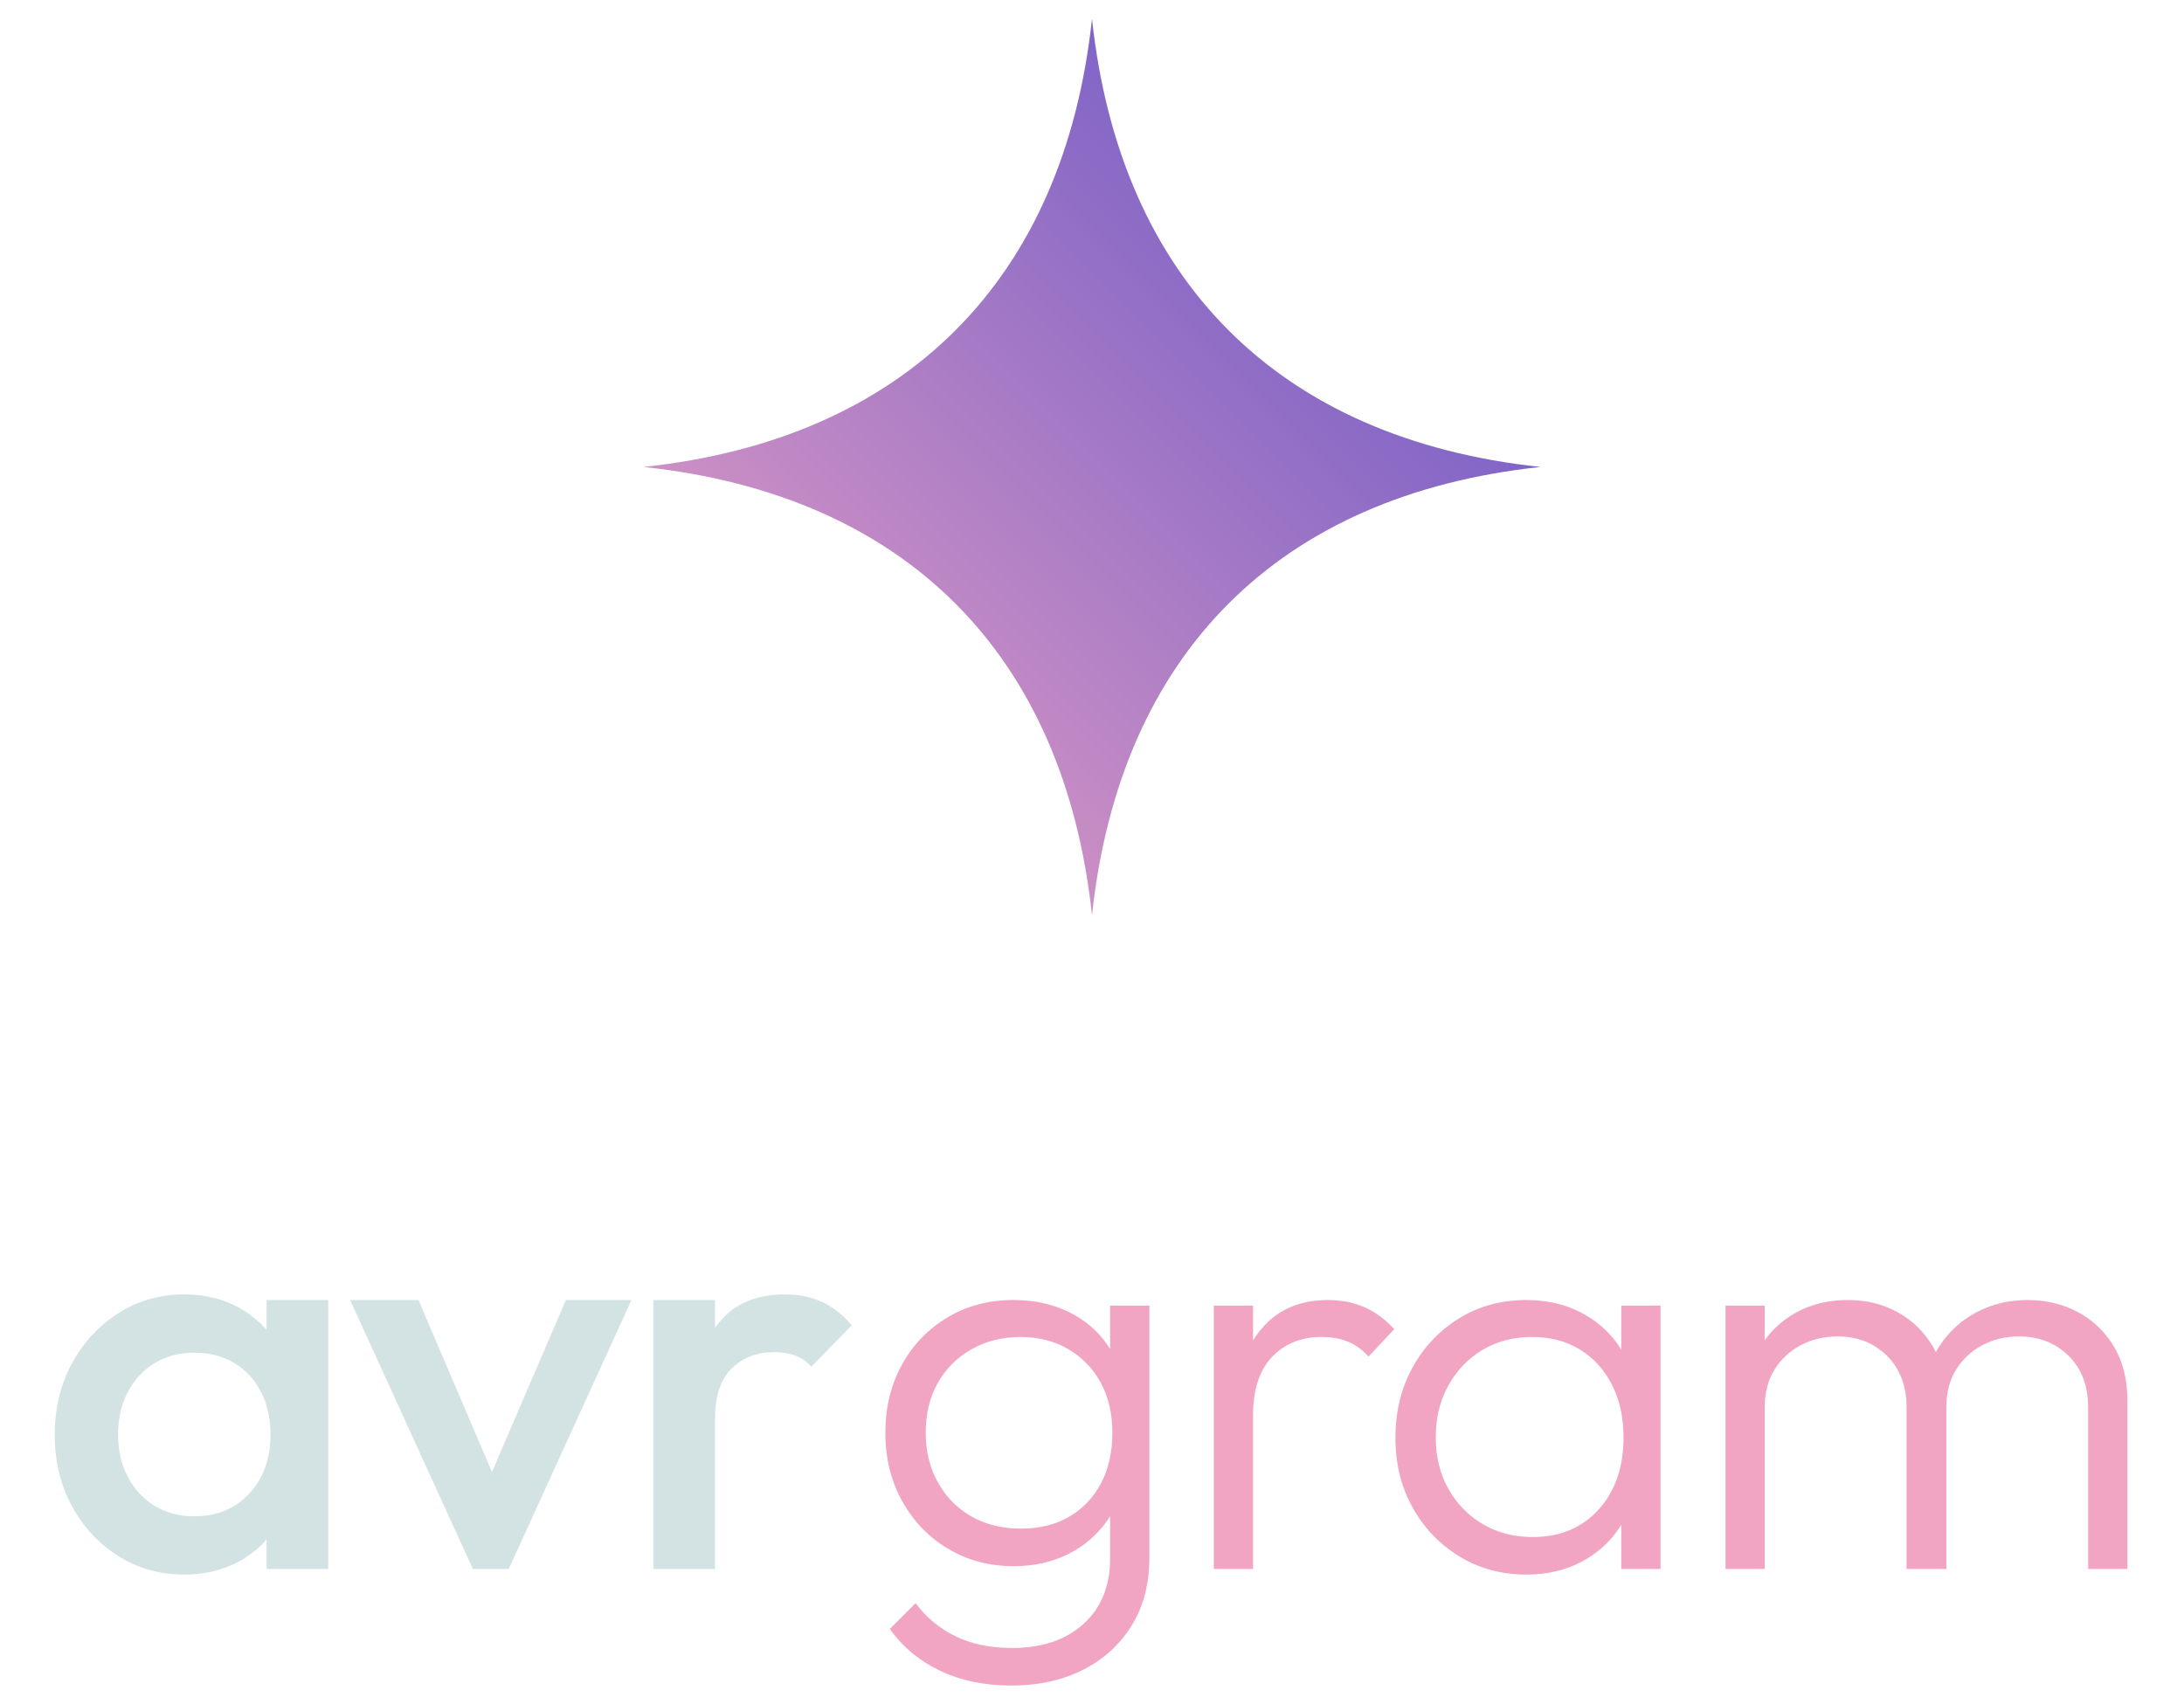
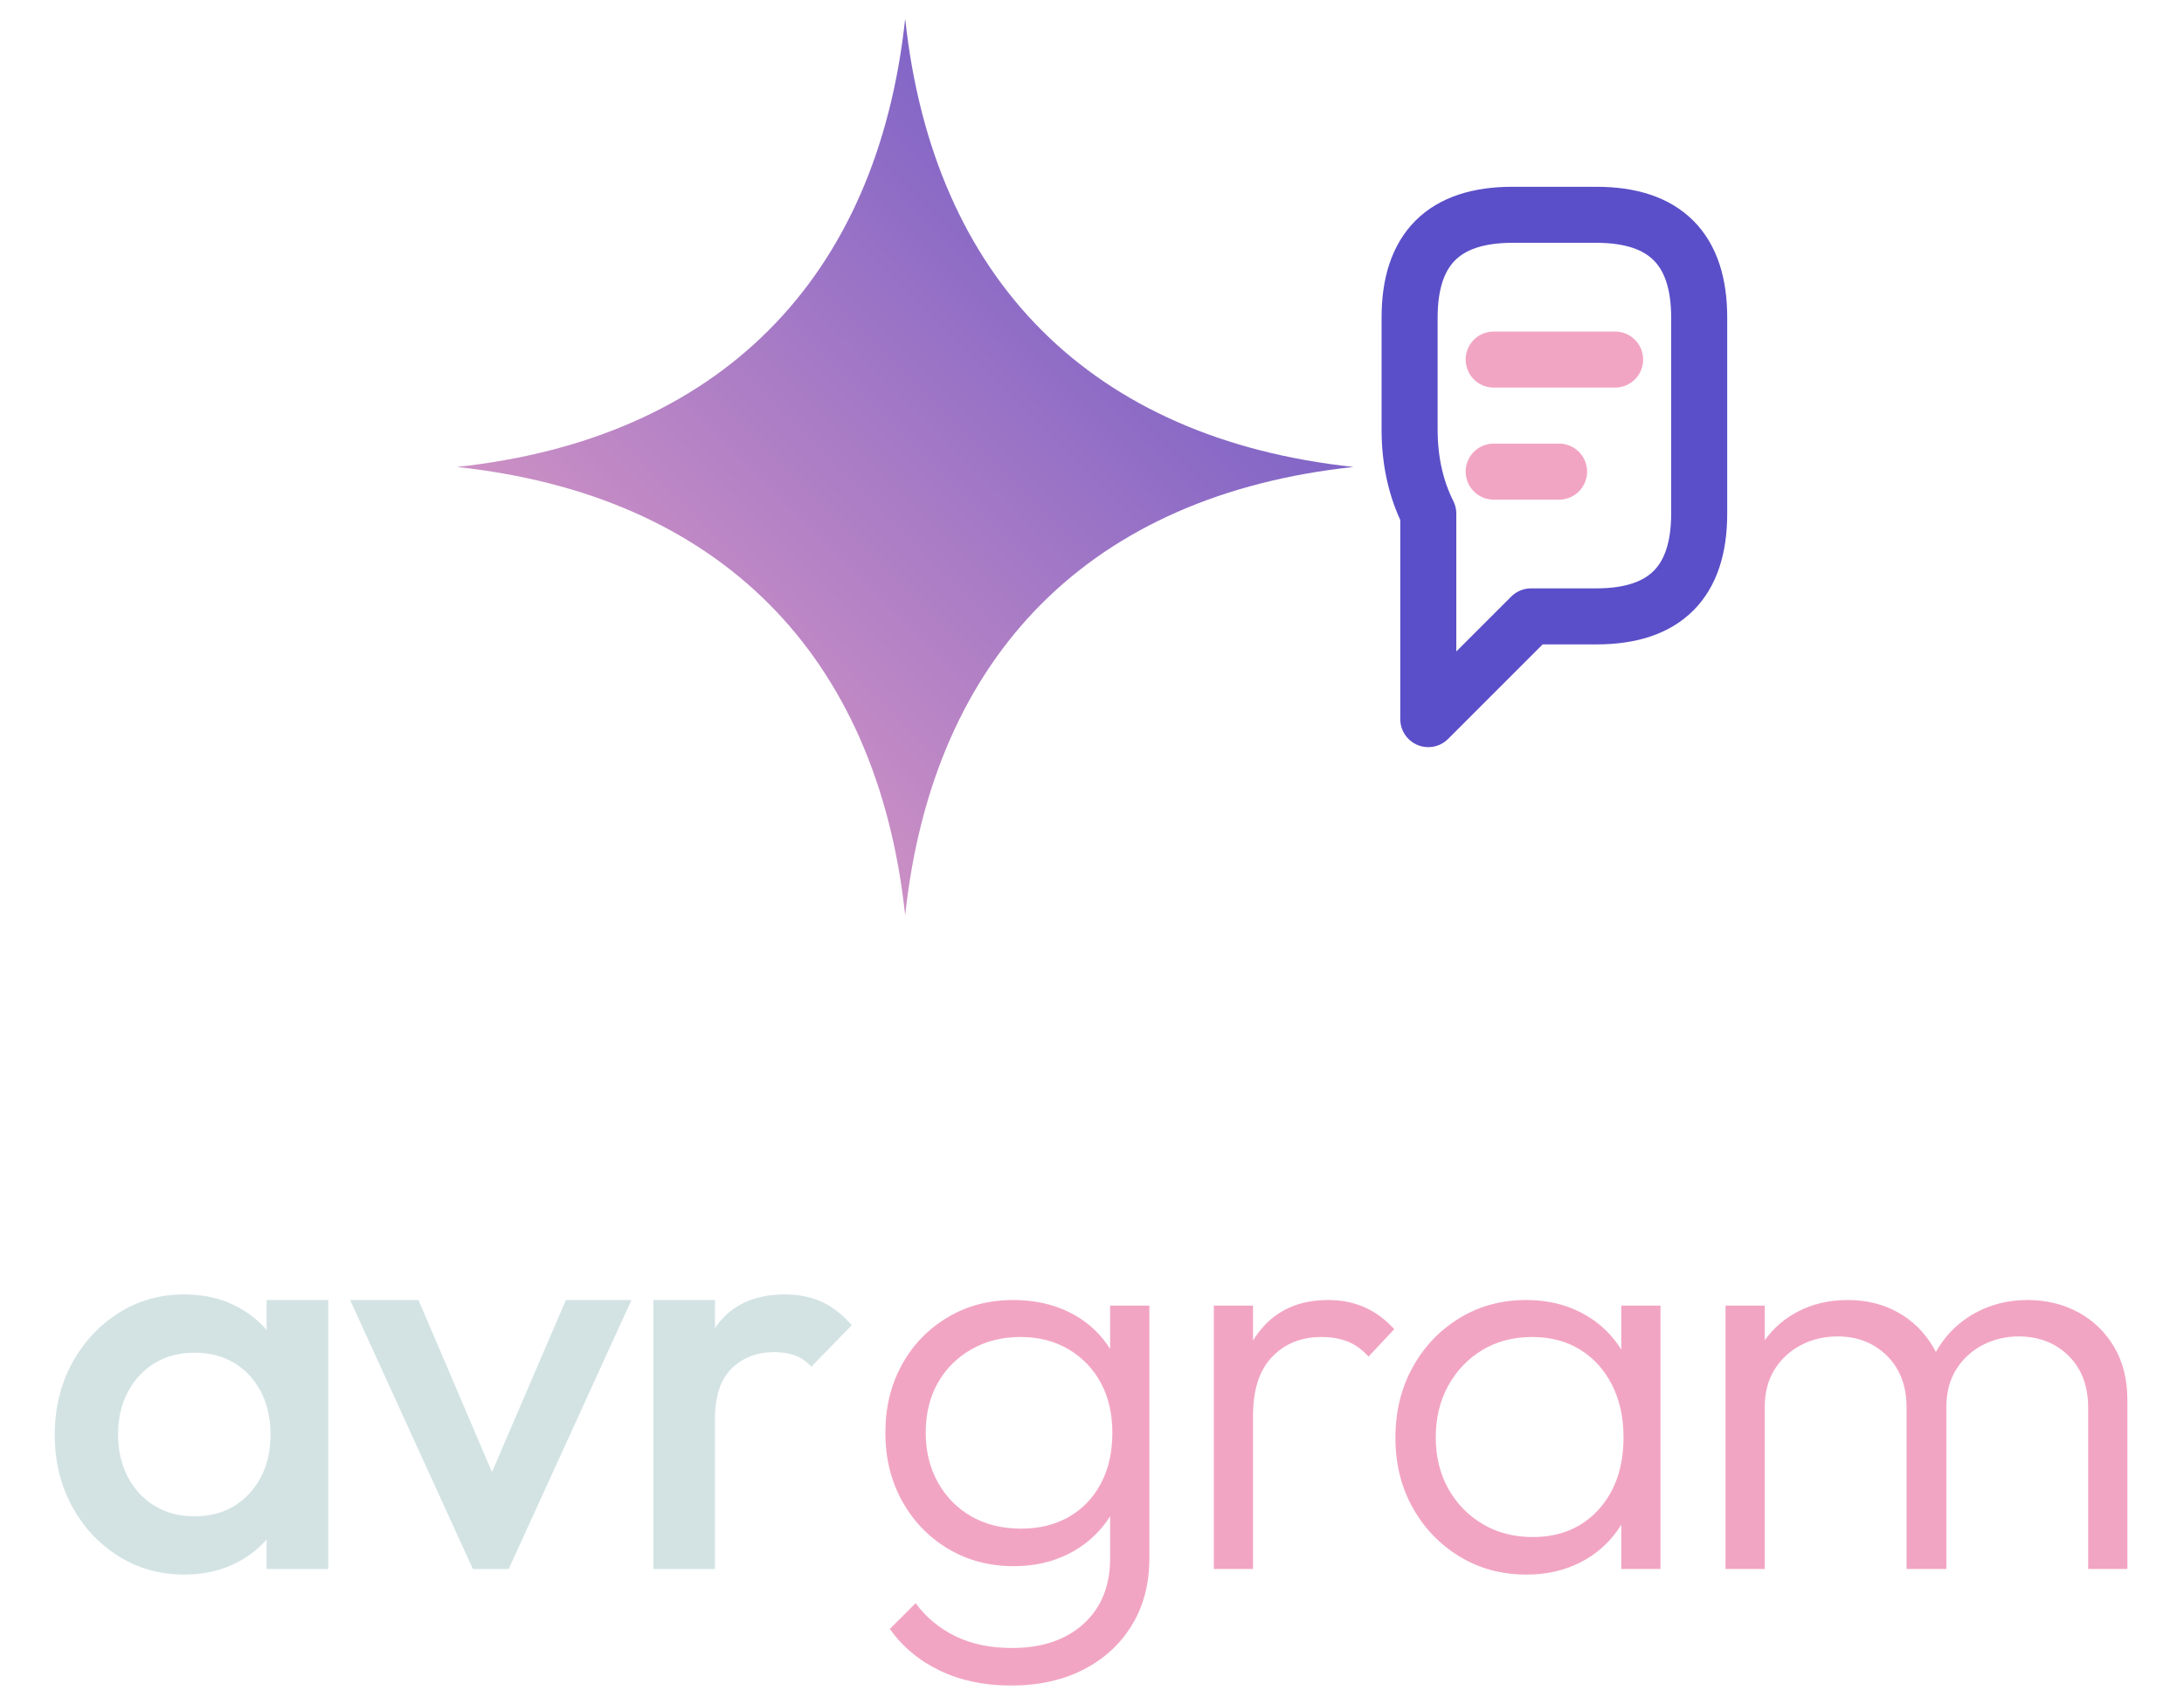
<svg xmlns="http://www.w3.org/2000/svg" viewBox="0 0 233.8 182.4">
  <defs>
    <linearGradient id="g" x1="0" y1="1" x2="1" y2="0">
      <stop offset="0" stop-color="#F2A5C3" />
      <stop offset="1" stop-color="#5A4FC8" />
    </linearGradient>
  </defs>
-   <g transform="translate(66.9 0)">
+   <g transform="translate(46.9 0)">
    <path fill="url(#g)" d="M50 2 C53 30 70 47 98 50 C70 53 53 70 50 98 C47 70 30 53 2 50 C30 47 47 30 50 2Z" />
+     <path d="M115 23 H124 Q135 23 135 34 V55 Q135 66 124 66 H117 L106 77 V55 Q104 51 104 46 V34 Q104 23 115 23 Z" stroke="#5A4FC8" fill="none" stroke-width="6" stroke-linecap="round" stroke-linejoin="round" />
+     <path d="M113 38.5 H126 M113 50.5 H120" stroke="#F2A5C3" fill="none" stroke-width="6" stroke-linecap="round" stroke-linejoin="round" />
  </g>
  <path fill="#D3E3E4" d="M19.72 168.6Q15.82 168.6 12.67 166.62Q9.52 164.64 7.69 161.25Q5.86 157.86 5.86 153.66Q5.86 149.4 7.69 146.01Q9.52 142.62 12.67 140.61Q15.82 138.6 19.72 138.6Q23.02 138.6 25.57 140.01Q28.12 141.42 29.62 143.88Q31.12 146.34 31.12 149.46V157.74Q31.12 160.86 29.65 163.32Q28.18 165.78 25.6 167.19Q23.02 168.6 19.72 168.6ZM20.8 162.36Q24.46 162.36 26.71 159.9Q28.96 157.44 28.96 153.6Q28.96 151.02 27.94 149.04Q26.92 147.06 25.09 145.95Q23.26 144.84 20.8 144.84Q18.4 144.84 16.57 145.95Q14.74 147.06 13.69 149.04Q12.64 151.02 12.64 153.6Q12.64 156.18 13.69 158.16Q14.74 160.14 16.57 161.25Q18.4 162.36 20.8 162.36ZM28.54 168.0V160.26L29.68 153.24L28.54 146.28V139.2H35.14V168.0Z M50.62 168.0 37.48 139.2H44.8L54.82 162.66H50.5L60.58 139.2H67.6L54.46 168.0Z M69.94 168.0V139.2H76.54V168.0ZM76.54 151.98 74.26 150.84Q74.26 145.38 76.69 141.99Q79.12 138.6 84.04 138.6Q86.2 138.6 87.94 139.38Q89.68 140.16 91.18 141.9L86.86 146.34Q86.08 145.5 85.12 145.14Q84.16 144.78 82.9 144.78Q80.14 144.78 78.34 146.52Q76.54 148.26 76.54 151.98Z" />
  <path fill="#F2A5C3" d="M108.22 180.48Q103.96 180.48 100.63 178.89Q97.3 177.3 95.26 174.42L98.02 171.66Q99.7 173.94 102.28 175.2Q104.86 176.46 108.34 176.46Q113.14 176.46 115.99 173.88Q118.84 171.3 118.84 166.86V159.84L119.68 153.42L118.84 147.06V139.8H123.04V166.86Q123.04 170.94 121.18 174.0Q119.32 177.06 115.99 178.77Q112.66 180.48 108.22 180.48ZM108.52 167.7Q104.62 167.7 101.5 165.84Q98.38 163.98 96.58 160.74Q94.78 157.5 94.78 153.42Q94.78 149.34 96.55 146.13Q98.32 142.92 101.44 141.06Q104.56 139.2 108.46 139.2Q111.76 139.2 114.37 140.46Q116.98 141.72 118.57 144.03Q120.16 146.34 120.52 149.46V157.44Q120.16 160.5 118.54 162.81Q116.92 165.12 114.34 166.41Q111.76 167.7 108.52 167.7ZM109.3 163.68Q112.24 163.68 114.43 162.42Q116.62 161.16 117.85 158.85Q119.08 156.54 119.08 153.42Q119.08 150.36 117.85 148.08Q116.62 145.8 114.4 144.48Q112.18 143.16 109.24 143.16Q106.3 143.16 103.99 144.48Q101.68 145.8 100.39 148.08Q99.1 150.36 99.1 153.42Q99.1 156.42 100.42 158.76Q101.74 161.1 104.02 162.39Q106.3 163.68 109.3 163.68Z M129.94 168.0V139.8H134.14V168.0ZM134.14 151.56 132.4 150.78Q132.4 145.44 135.01 142.32Q137.62 139.2 142.18 139.2Q144.28 139.2 146.02 139.95Q147.76 140.7 149.26 142.32L146.5 145.26Q145.48 144.12 144.25 143.64Q143.02 143.16 141.46 143.16Q138.22 143.16 136.18 145.29Q134.14 147.42 134.14 151.56Z M163.42 168.6Q159.4 168.6 156.22 166.65Q153.04 164.7 151.21 161.4Q149.38 158.1 149.38 153.96Q149.38 149.76 151.21 146.43Q153.04 143.1 156.22 141.15Q159.4 139.2 163.36 139.2Q166.6 139.2 169.15 140.49Q171.7 141.78 173.29 144.09Q174.88 146.4 175.24 149.46V158.28Q174.88 161.34 173.29 163.68Q171.7 166.02 169.15 167.31Q166.6 168.6 163.42 168.6ZM164.08 164.58Q168.46 164.58 171.13 161.64Q173.8 158.7 173.8 153.9Q173.8 150.72 172.57 148.29Q171.34 145.86 169.15 144.51Q166.96 143.16 164.02 143.16Q161.02 143.16 158.71 144.54Q156.4 145.92 155.05 148.35Q153.7 150.78 153.7 153.9Q153.7 157.02 155.05 159.42Q156.4 161.82 158.74 163.2Q161.08 164.58 164.08 164.58ZM173.56 168.0V160.44L174.4 153.48L173.56 146.7V139.8H177.76V168.0Z M184.72 168.0V139.8H188.92V168.0ZM204.1 168.0V150.72Q204.1 147.24 202 145.17Q199.9 143.1 196.72 143.1Q194.56 143.1 192.79 144.03Q191.02 144.96 189.97 146.64Q188.92 148.32 188.92 150.66L187 149.88Q187 146.64 188.44 144.24Q189.88 141.84 192.31 140.52Q194.74 139.2 197.8 139.2Q200.8 139.2 203.17 140.52Q205.54 141.84 206.95 144.24Q208.36 146.64 208.36 149.94V168.0ZM223.54 168.0V150.72Q223.54 147.24 221.44 145.17Q219.34 143.1 216.1 143.1Q214 143.1 212.23 144.03Q210.46 144.96 209.41 146.64Q208.36 148.32 208.36 150.66L205.84 149.88Q206.02 146.64 207.55 144.24Q209.08 141.84 211.57 140.52Q214.06 139.2 217.06 139.2Q220.06 139.2 222.49 140.52Q224.92 141.84 226.33 144.24Q227.74 146.64 227.74 149.94V168.0Z" />
</svg>
